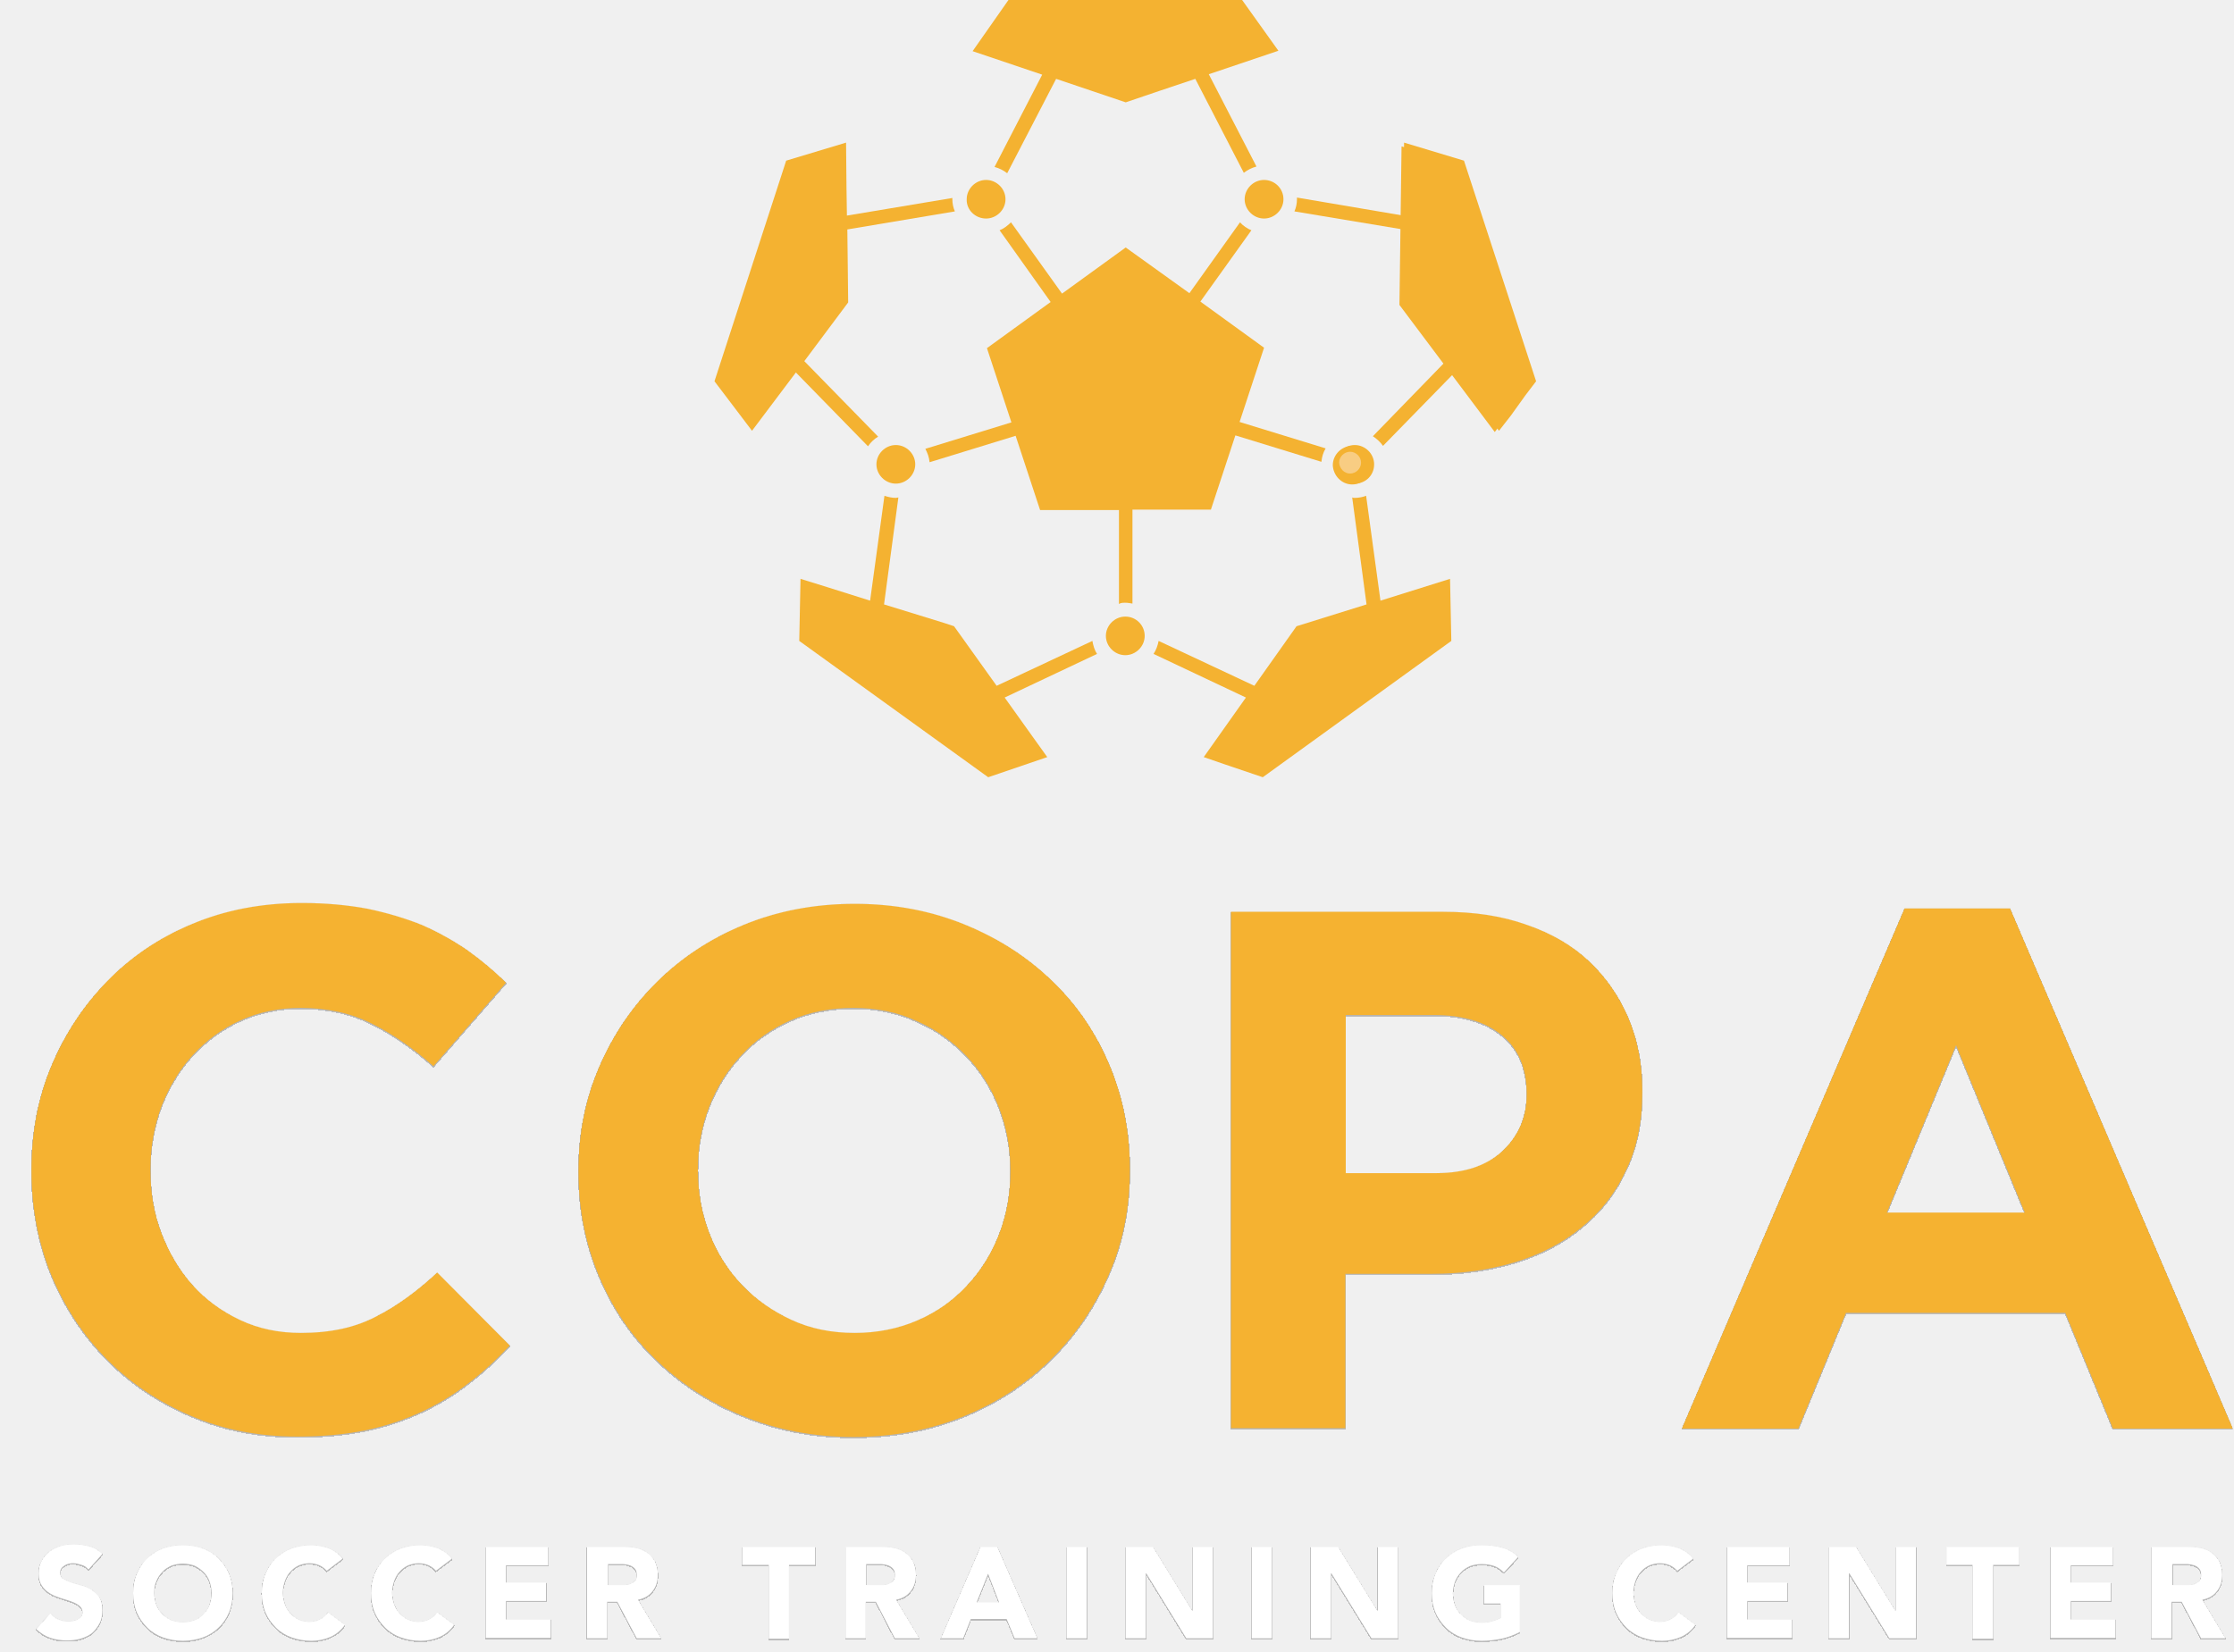
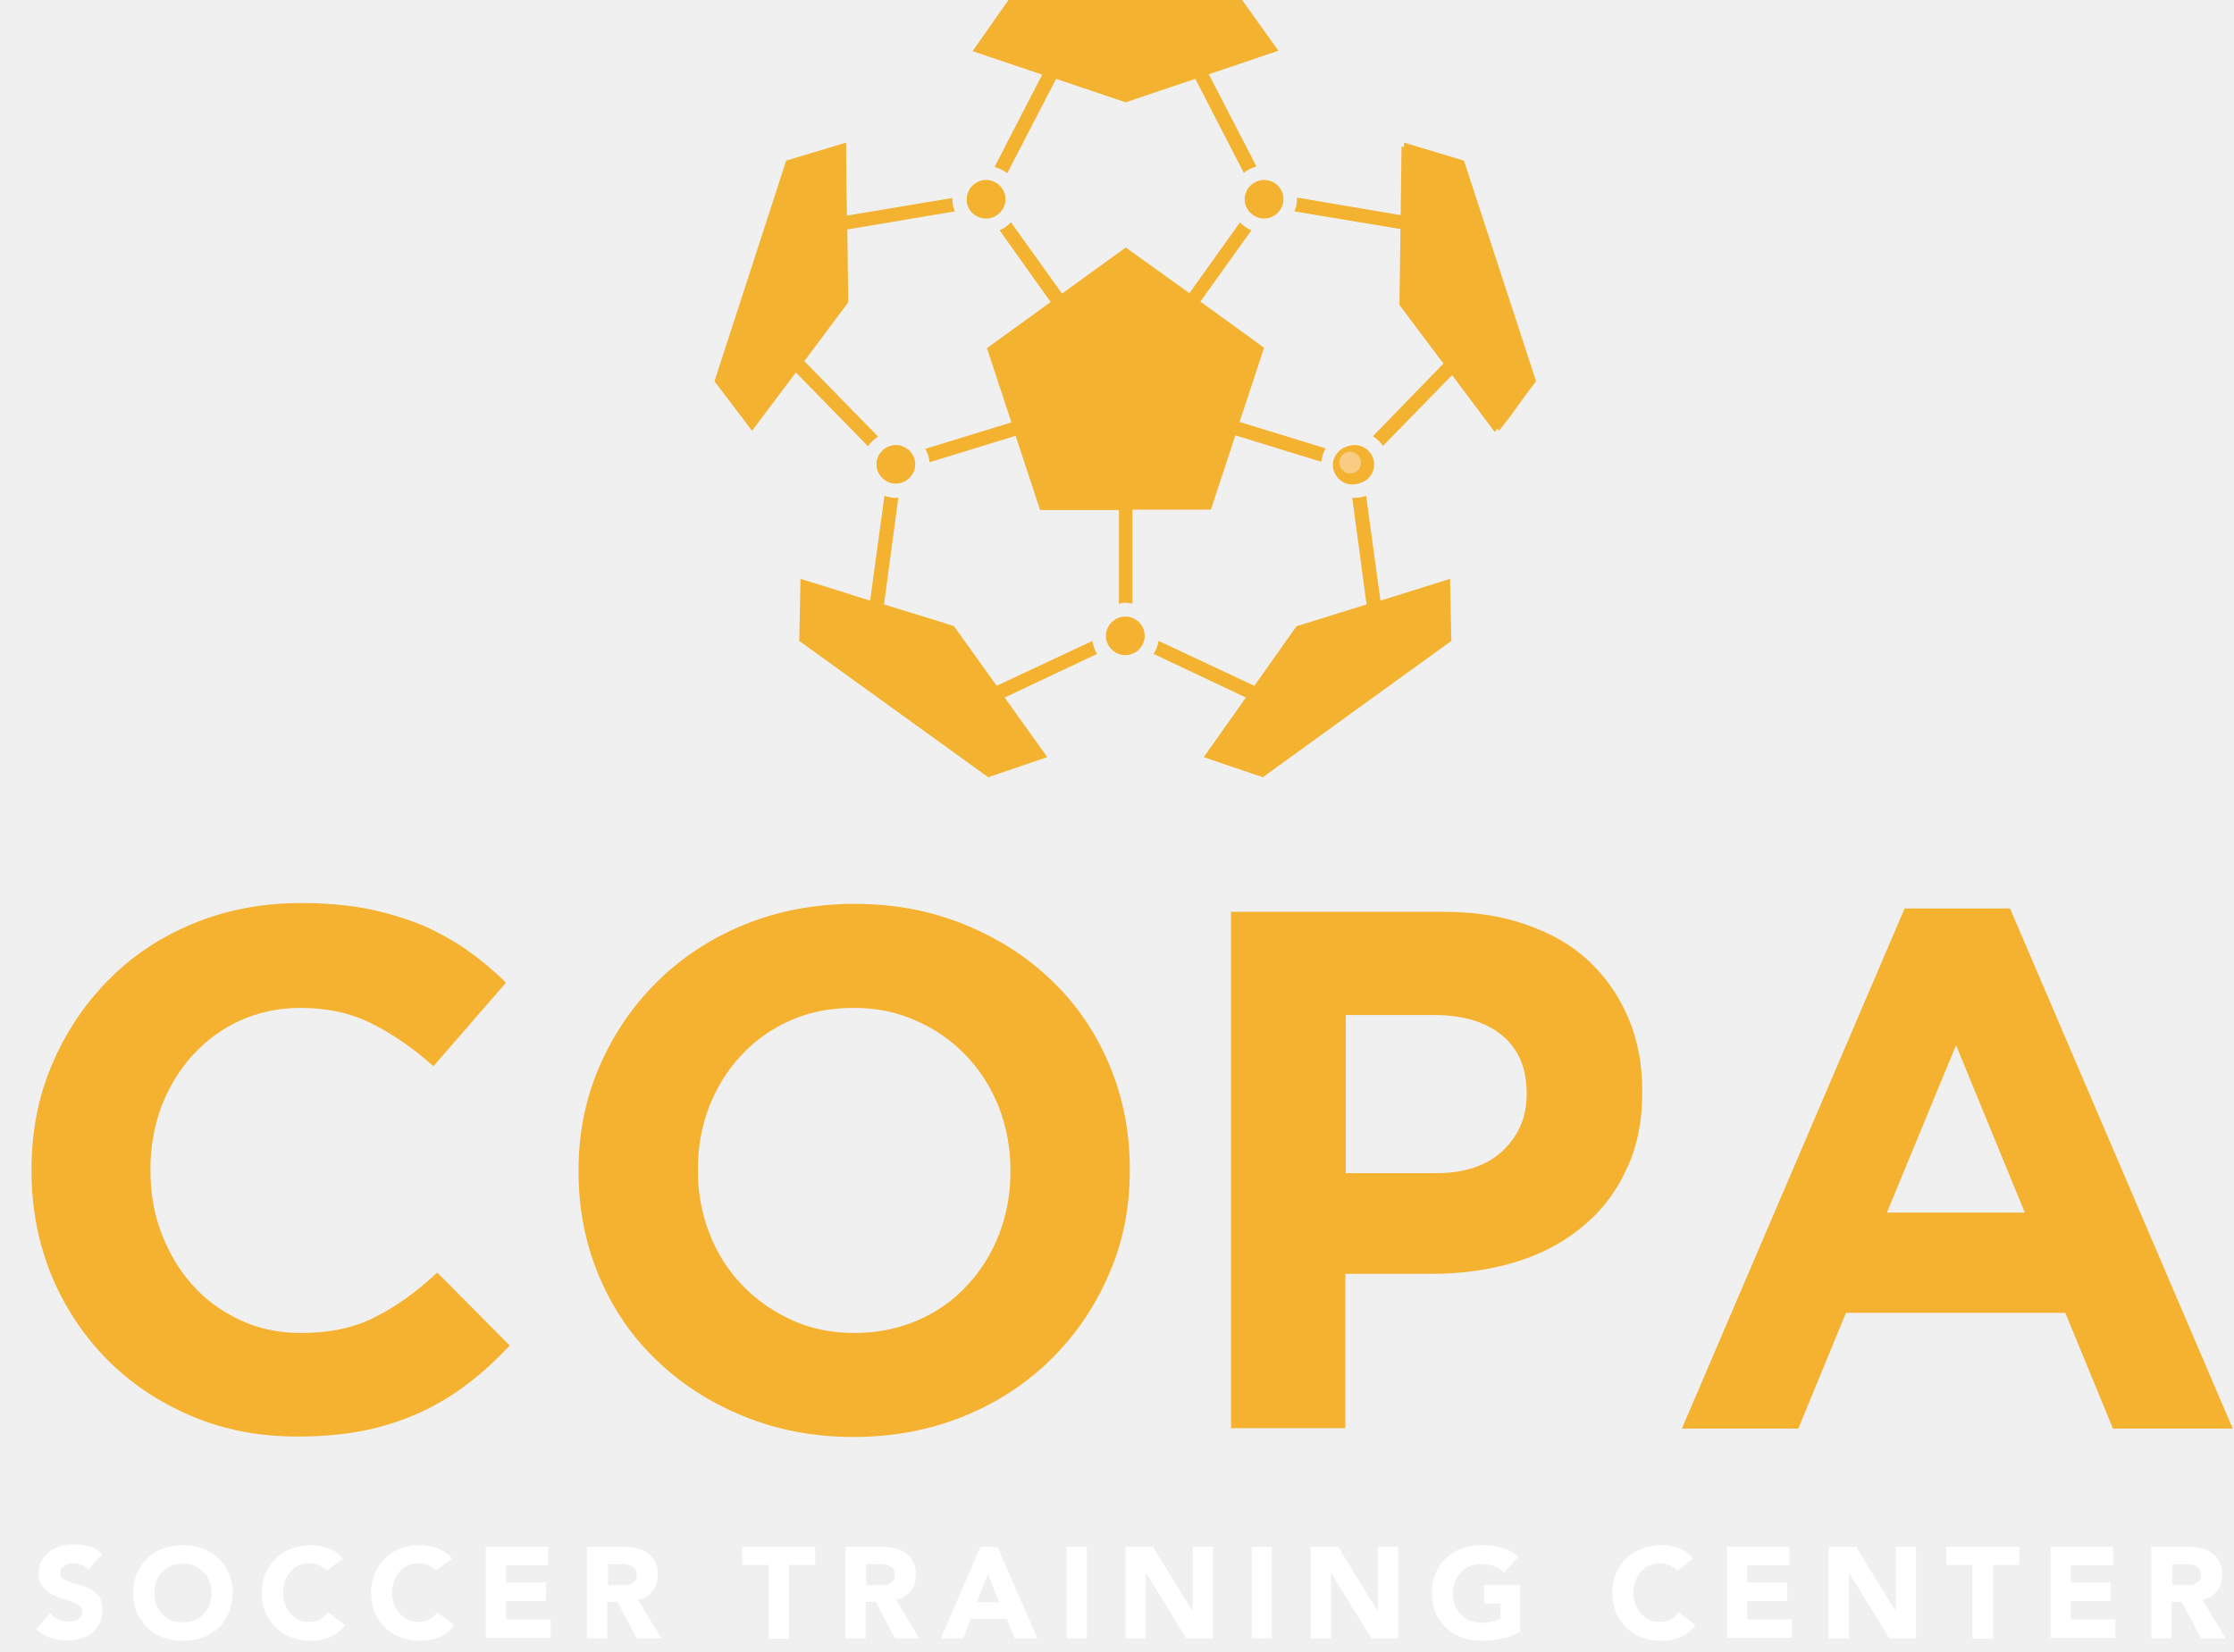
<svg xmlns="http://www.w3.org/2000/svg" width="384" height="284" viewBox="0 0 384 284" fill="none">
-   <g clip-path="url(#clip0_141:1492)" filter="url(#filter0_d_141:1492)">
+   <g>
    <path fill-rule="evenodd" clip-rule="evenodd" d="M87.626 231.32L75.157 218.773C71.677 222.018 68.197 224.542 64.644 226.344C61.092 228.219 56.814 229.157 51.739 229.157C47.897 229.157 44.417 228.436 41.227 226.921C38.037 225.407 35.355 223.46 33.035 220.864C30.787 218.34 29.047 215.384 27.742 211.995C26.438 208.605 25.858 205 25.858 201.25V200.962C25.858 197.14 26.51 193.607 27.742 190.217C29.047 186.9 30.787 183.944 33.107 181.42C35.427 178.896 38.11 176.877 41.3 175.435C44.49 173.993 47.97 173.272 51.667 173.272C56.162 173.272 60.222 174.137 63.847 175.94C67.472 177.742 71.024 180.194 74.504 183.295L86.974 168.945C84.944 166.926 82.697 165.051 80.376 163.393C77.984 161.734 75.374 160.292 72.619 159.066C69.792 157.912 66.674 156.975 63.267 156.254C59.859 155.605 56.017 155.244 51.885 155.244C44.997 155.244 38.69 156.47 33.035 158.85C27.308 161.229 22.45 164.546 18.39 168.729C14.33 172.911 11.14 177.742 8.82 183.295C6.5 188.847 5.413 194.76 5.413 201.106V201.322C5.413 207.668 6.573 213.653 8.82 219.206C11.14 224.758 14.33 229.589 18.39 233.7C22.45 237.81 27.308 241.055 32.89 243.434C38.472 245.814 44.562 246.968 51.087 246.968C55.437 246.968 59.352 246.607 62.832 245.886C66.312 245.165 69.502 244.083 72.474 242.713C75.374 241.343 78.129 239.685 80.594 237.738C82.987 235.935 85.306 233.772 87.626 231.32ZM194.2 201.25V200.962C194.2 194.616 193.04 188.703 190.72 183.151C188.4 177.598 185.137 172.767 180.932 168.729C176.727 164.618 171.725 161.373 165.925 158.994C160.125 156.614 153.818 155.388 146.93 155.388C140.043 155.388 133.663 156.614 127.863 158.994C122.063 161.373 117.061 164.691 112.856 168.873C108.651 173.055 105.389 177.887 102.996 183.439C100.604 188.992 99.444 194.905 99.444 201.25V201.467C99.444 207.812 100.604 213.725 102.924 219.278C105.244 224.83 108.506 229.661 112.711 233.7C116.916 237.81 121.918 241.055 127.718 243.434C133.518 245.814 139.826 247.04 146.713 247.04C153.6 247.04 159.98 245.814 165.78 243.434C171.58 241.055 176.582 237.738 180.787 233.555C184.992 229.373 188.255 224.542 190.647 218.989C193.04 213.509 194.2 207.596 194.2 201.25ZM173.682 201.467C173.682 205.288 173.03 208.822 171.725 212.211C170.42 215.528 168.607 218.484 166.215 221.008C163.895 223.532 161.068 225.551 157.733 226.993C154.398 228.436 150.773 229.157 146.93 229.157C142.943 229.157 139.318 228.436 136.056 226.921C132.793 225.407 129.966 223.46 127.501 220.864C125.108 218.34 123.223 215.384 121.918 211.995C120.613 208.605 119.961 205 119.961 201.25V200.962C119.961 197.14 120.613 193.607 121.918 190.217C123.223 186.9 125.036 183.944 127.428 181.42C129.748 178.896 132.576 176.877 135.838 175.435C139.101 173.993 142.725 173.272 146.713 173.272C150.628 173.272 154.253 173.993 157.515 175.507C160.85 176.949 163.678 178.968 166.143 181.564C168.535 184.088 170.42 187.045 171.725 190.434C173.03 193.823 173.682 197.428 173.682 201.178V201.467ZM282.285 187.766V187.477C282.285 182.934 281.488 178.752 279.893 175.002C278.298 171.253 276.051 168.008 273.151 165.267C270.251 162.527 266.626 160.436 262.421 158.994C258.216 157.48 253.431 156.758 248.066 156.758H211.599V245.526H231.246V218.989H246.181C251.184 218.989 255.896 218.34 260.246 217.042C264.596 215.744 268.438 213.797 271.701 211.129C274.963 208.533 277.573 205.288 279.386 201.394C281.343 197.5 282.285 192.958 282.285 187.766ZM262.421 188.198C262.421 192.02 261.043 195.193 258.361 197.789C255.606 200.385 251.836 201.683 246.906 201.683H231.319V174.497H246.471C251.401 174.497 255.316 175.651 258.143 177.959C260.971 180.266 262.421 183.583 262.421 187.982V188.198ZM383.784 245.598L345.504 156.182H327.38L289.1 245.598H309.11L317.302 225.695H355.002L363.194 245.598H383.784ZM348.042 208.461H324.335L336.225 179.689L348.042 208.461Z" fill="#F5B231" />
    <path d="M15.2 269.827C14.91 269.466 14.548 269.178 14.04 269.033C13.533 268.889 13.098 268.745 12.663 268.745C12.445 268.745 12.155 268.745 11.865 268.817C11.575 268.889 11.358 268.961 11.14 269.105C10.923 269.25 10.705 269.394 10.56 269.61C10.415 269.827 10.343 270.043 10.343 270.331C10.343 270.836 10.488 271.197 10.85 271.413C11.213 271.629 11.648 271.846 12.228 272.062C12.735 272.206 13.388 272.423 13.968 272.567C14.62 272.711 15.2 272.999 15.707 273.288C16.215 273.648 16.723 274.081 17.085 274.586C17.448 275.163 17.593 275.884 17.593 276.821C17.593 277.687 17.448 278.48 17.085 279.129C16.723 279.778 16.288 280.355 15.78 280.787C15.2 281.22 14.548 281.508 13.823 281.725C13.098 281.941 12.3 282.013 11.503 282.013C10.488 282.013 9.545 281.869 8.675 281.581C7.805 281.292 7.008 280.787 6.21 280.066L8.675 277.326C9.038 277.831 9.473 278.191 10.053 278.408C10.633 278.696 11.14 278.768 11.72 278.768C12.01 278.768 12.3 278.768 12.59 278.696C12.88 278.624 13.17 278.552 13.388 278.408C13.605 278.263 13.823 278.119 13.968 277.903C14.113 277.687 14.185 277.47 14.185 277.182C14.185 276.677 13.968 276.316 13.605 276.028C13.243 275.74 12.808 275.523 12.228 275.307C11.648 275.091 11.068 274.946 10.415 274.73C9.763 274.514 9.183 274.297 8.603 273.937C8.023 273.576 7.588 273.216 7.225 272.639C6.863 272.134 6.645 271.413 6.645 270.548C6.645 269.682 6.79 268.961 7.153 268.312C7.515 267.663 7.95 267.159 8.53 266.726C9.11 266.293 9.763 266.005 10.488 265.788C11.213 265.572 11.938 265.5 12.735 265.5C13.605 265.5 14.475 265.644 15.345 265.861C16.215 266.077 16.94 266.51 17.593 267.159L15.2 269.827Z" fill="white" />
    <path d="M22.886 273.865C22.886 272.639 23.103 271.485 23.538 270.476C23.973 269.466 24.553 268.601 25.35 267.88C26.075 267.159 27.018 266.582 28.033 266.221C29.048 265.861 30.208 265.644 31.44 265.644C32.673 265.644 33.833 265.861 34.848 266.221C35.863 266.582 36.805 267.159 37.53 267.88C38.255 268.601 38.908 269.466 39.343 270.476C39.778 271.485 39.995 272.639 39.995 273.865C39.995 275.091 39.778 276.244 39.343 277.254C38.908 278.264 38.328 279.129 37.53 279.85C36.805 280.571 35.863 281.148 34.848 281.508C33.833 281.869 32.673 282.085 31.44 282.085C30.208 282.085 29.048 281.869 28.033 281.508C27.018 281.148 26.075 280.571 25.35 279.85C24.625 279.129 23.973 278.264 23.538 277.254C23.103 276.244 22.886 275.091 22.886 273.865ZM26.51 273.865C26.51 274.586 26.655 275.307 26.873 275.884C27.09 276.461 27.453 277.038 27.888 277.47C28.323 277.903 28.83 278.264 29.41 278.552C29.99 278.768 30.715 278.912 31.44 278.912C32.165 278.912 32.89 278.768 33.47 278.552C34.05 278.336 34.558 277.975 34.993 277.47C35.428 277.038 35.79 276.461 36.008 275.884C36.225 275.307 36.37 274.586 36.37 273.865C36.37 273.144 36.225 272.495 36.008 271.846C35.79 271.197 35.428 270.692 34.993 270.259C34.558 269.827 34.05 269.466 33.47 269.178C32.89 268.961 32.165 268.817 31.44 268.817C30.715 268.817 29.99 268.961 29.41 269.178C28.83 269.466 28.323 269.755 27.888 270.259C27.453 270.692 27.09 271.269 26.873 271.846C26.583 272.423 26.51 273.072 26.51 273.865Z" fill="white" />
    <path d="M56.162 270.043C55.799 269.61 55.364 269.322 54.929 269.106C54.422 268.889 53.842 268.745 53.189 268.745C52.537 268.745 51.957 268.889 51.377 269.106C50.797 269.394 50.362 269.682 49.927 270.187C49.492 270.62 49.202 271.197 48.984 271.774C48.767 272.423 48.622 273.072 48.622 273.793C48.622 274.514 48.767 275.235 48.984 275.812C49.202 276.461 49.565 276.966 49.927 277.398C50.362 277.831 50.797 278.191 51.377 278.48C51.885 278.696 52.537 278.84 53.117 278.84C53.842 278.84 54.494 278.696 55.002 278.408C55.582 278.119 56.017 277.687 56.379 277.182L59.279 279.345C58.627 280.283 57.757 281.004 56.742 281.436C55.727 281.869 54.639 282.085 53.552 282.085C52.319 282.085 51.16 281.869 50.145 281.508C49.13 281.148 48.187 280.571 47.462 279.85C46.737 279.129 46.084 278.264 45.65 277.254C45.215 276.244 44.997 275.091 44.997 273.865C44.997 272.639 45.215 271.485 45.65 270.476C46.084 269.466 46.664 268.601 47.462 267.88C48.187 267.159 49.13 266.582 50.145 266.221C51.16 265.861 52.319 265.644 53.552 265.644C53.987 265.644 54.494 265.716 54.929 265.789C55.437 265.861 55.872 266.005 56.379 266.149C56.814 266.293 57.322 266.582 57.757 266.87C58.192 267.159 58.554 267.519 58.917 267.952L56.162 270.043Z" fill="white" />
    <path d="M74.939 270.043C74.576 269.61 74.141 269.322 73.706 269.106C73.199 268.889 72.619 268.745 71.966 268.745C71.314 268.745 70.734 268.889 70.154 269.106C69.574 269.394 69.139 269.682 68.704 270.187C68.269 270.62 67.979 271.197 67.761 271.774C67.544 272.423 67.399 273.072 67.399 273.793C67.399 274.514 67.544 275.235 67.761 275.812C67.979 276.461 68.341 276.966 68.704 277.398C69.139 277.831 69.574 278.191 70.154 278.48C70.661 278.696 71.314 278.84 71.894 278.84C72.619 278.84 73.271 278.696 73.779 278.408C74.359 278.119 74.794 277.687 75.156 277.182L78.056 279.345C77.404 280.283 76.534 281.004 75.519 281.436C74.504 281.869 73.416 282.085 72.329 282.085C71.096 282.085 69.936 281.869 68.921 281.508C67.906 281.148 66.964 280.571 66.239 279.85C65.514 279.129 64.862 278.264 64.427 277.254C63.992 276.244 63.774 275.091 63.774 273.865C63.774 272.639 63.992 271.485 64.427 270.476C64.862 269.466 65.442 268.601 66.239 267.88C66.964 267.159 67.906 266.582 68.921 266.221C69.936 265.861 71.096 265.644 72.329 265.644C72.764 265.644 73.271 265.716 73.706 265.789C74.214 265.861 74.649 266.005 75.156 266.149C75.591 266.293 76.099 266.582 76.534 266.87C76.969 267.159 77.331 267.519 77.694 267.952L74.939 270.043Z" fill="white" />
    <path d="M83.493 265.933H94.223V269.106H86.974V272.062H93.861V275.235H86.974V278.408H94.658V281.581H83.493V265.933Z" fill="white" />
    <path d="M100.966 265.933H107.056C107.853 265.933 108.651 266.005 109.376 266.149C110.101 266.293 110.753 266.582 111.26 266.942C111.768 267.303 112.203 267.808 112.565 268.385C112.855 269.034 113.073 269.755 113.073 270.692C113.073 271.774 112.783 272.783 112.203 273.504C111.623 274.298 110.753 274.802 109.666 275.019L113.653 281.653H109.448L106.113 275.379H104.373V281.653H100.893V265.933H100.966ZM104.446 272.495H106.476C106.766 272.495 107.128 272.495 107.491 272.495C107.853 272.495 108.143 272.423 108.433 272.279C108.723 272.134 108.941 271.99 109.158 271.774C109.376 271.557 109.448 271.197 109.448 270.764C109.448 270.332 109.376 270.043 109.231 269.827C109.086 269.61 108.868 269.394 108.578 269.25C108.361 269.106 107.998 269.034 107.708 268.961C107.346 268.889 107.056 268.889 106.766 268.889H104.518V272.495H104.446Z" fill="white" />
    <path d="M132.068 269.034H127.573V265.933H140.116V269.034H135.621V281.725H132.141V269.034H132.068Z" fill="white" />
    <path d="M145.336 265.933H151.426C152.223 265.933 153.02 266.005 153.745 266.149C154.47 266.293 155.123 266.582 155.63 266.942C156.138 267.303 156.573 267.808 156.935 268.385C157.225 269.034 157.443 269.755 157.443 270.692C157.443 271.774 157.153 272.783 156.573 273.504C155.993 274.298 155.123 274.802 154.035 275.019L158.023 281.653H153.818L150.556 275.379H148.816V281.653H145.336V265.933ZM148.816 272.495H150.845C151.135 272.495 151.498 272.495 151.86 272.495C152.223 272.495 152.513 272.423 152.803 272.279C153.093 272.134 153.31 271.99 153.528 271.774C153.745 271.557 153.818 271.197 153.818 270.764C153.818 270.332 153.745 270.043 153.6 269.827C153.455 269.61 153.238 269.394 152.948 269.25C152.73 269.106 152.368 269.034 152.078 268.961C151.715 268.889 151.425 268.889 151.135 268.889H148.888V272.495H148.816Z" fill="white" />
    <path d="M168.535 265.933H171.435L178.323 281.653H174.408L173.03 278.336H166.868L165.563 281.653H161.72L168.535 265.933ZM169.84 270.548L167.883 275.451H171.725L169.84 270.548Z" fill="white" />
    <path d="M183.325 265.933H186.805V281.653H183.325V265.933Z" fill="white" />
    <path d="M193.474 265.933H198.187L204.929 276.894H205.002V265.933H208.482V281.653H203.914L197.027 270.476H196.954V281.653H193.474V265.933Z" fill="white" />
    <path d="M215.151 265.933H218.631V281.653H215.151V265.933Z" fill="white" />
    <path d="M225.302 265.933H230.014L236.756 276.894H236.829V265.933H240.309V281.653H235.741L228.854 270.476H228.781V281.653H225.302V265.933Z" fill="white" />
    <path d="M261.261 280.571C260.246 281.076 259.159 281.508 258.071 281.725C256.984 281.941 255.824 282.085 254.664 282.085C253.431 282.085 252.271 281.869 251.256 281.508C250.241 281.148 249.299 280.571 248.574 279.85C247.849 279.129 247.196 278.264 246.761 277.254C246.326 276.244 246.109 275.091 246.109 273.865C246.109 272.639 246.326 271.485 246.761 270.476C247.196 269.466 247.776 268.601 248.574 267.88C249.299 267.159 250.241 266.582 251.256 266.221C252.271 265.861 253.431 265.644 254.664 265.644C255.896 265.644 257.129 265.789 258.144 266.077C259.231 266.365 260.174 266.87 260.971 267.663L258.506 270.331C257.999 269.827 257.491 269.466 256.911 269.25C256.331 269.033 255.606 268.889 254.664 268.889C253.939 268.889 253.214 269.033 252.634 269.25C252.054 269.538 251.546 269.827 251.111 270.331C250.676 270.764 250.314 271.341 250.096 271.918C249.879 272.567 249.734 273.216 249.734 273.937C249.734 274.658 249.879 275.379 250.096 275.956C250.314 276.533 250.676 277.11 251.111 277.542C251.546 277.975 252.054 278.336 252.634 278.624C253.214 278.84 253.939 278.985 254.664 278.985C255.389 278.985 256.114 278.912 256.621 278.696C257.201 278.552 257.636 278.336 257.926 278.191V275.668H255.099V272.495H261.261V280.571Z" fill="white" />
    <path d="M288.303 270.043C287.941 269.61 287.506 269.322 287.071 269.106C286.563 268.889 285.983 268.745 285.331 268.745C284.678 268.745 284.098 268.889 283.518 269.106C282.938 269.394 282.503 269.682 282.068 270.187C281.633 270.62 281.343 271.197 281.126 271.774C280.908 272.423 280.763 273.072 280.763 273.793C280.763 274.514 280.908 275.235 281.126 275.812C281.343 276.461 281.706 276.966 282.068 277.398C282.503 277.831 282.938 278.191 283.518 278.48C284.026 278.696 284.678 278.84 285.258 278.84C285.983 278.84 286.636 278.696 287.143 278.408C287.723 278.119 288.158 277.687 288.521 277.182L291.421 279.345C290.768 280.283 289.898 281.004 288.883 281.436C287.868 281.869 286.781 282.085 285.693 282.085C284.461 282.085 283.301 281.869 282.286 281.508C281.271 281.148 280.328 280.571 279.603 279.85C278.878 279.129 278.226 278.264 277.791 277.254C277.356 276.244 277.138 275.091 277.138 273.865C277.138 272.639 277.356 271.485 277.791 270.476C278.226 269.466 278.806 268.601 279.603 267.88C280.328 267.159 281.271 266.582 282.286 266.221C283.301 265.861 284.461 265.644 285.693 265.644C286.128 265.644 286.636 265.716 287.071 265.789C287.578 265.861 288.013 266.005 288.521 266.149C288.956 266.293 289.463 266.582 289.898 266.87C290.333 267.159 290.696 267.519 291.058 267.952L288.303 270.043Z" fill="white" />
    <path d="M296.858 265.933H307.588V269.106H300.338V272.062H307.225V275.235H300.338V278.408H308.023V281.581H296.858V265.933Z" fill="white" />
    <path d="M314.33 265.933H319.042L325.785 276.894H325.857V265.933H329.337V281.653H324.77L317.882 270.476H317.81V281.653H314.33V265.933Z" fill="white" />
    <path d="M339.052 269.034H334.557V265.933H347.099V269.034H342.604V281.725H339.052V269.034Z" fill="white" />
    <path d="M352.464 265.933H363.194V269.106H355.944V272.062H362.832V275.235H355.944V278.408H363.629V281.581H352.464V265.933Z" fill="white" />
    <path d="M369.863 265.933H375.953C376.751 265.933 377.548 266.005 378.273 266.149C378.998 266.293 379.651 266.582 380.158 266.942C380.666 267.303 381.101 267.808 381.463 268.385C381.753 269.034 381.971 269.755 381.971 270.692C381.971 271.774 381.681 272.783 381.101 273.504C380.521 274.298 379.651 274.802 378.563 275.019L382.551 281.653H378.346L375.011 275.379H373.271V281.653H369.791V265.933H369.863ZM373.343 272.495H375.373C375.663 272.495 376.026 272.495 376.388 272.495C376.751 272.495 377.041 272.423 377.331 272.279C377.621 272.134 377.838 271.99 378.056 271.774C378.273 271.557 378.346 271.197 378.346 270.764C378.346 270.332 378.273 270.043 378.128 269.827C377.983 269.61 377.766 269.394 377.476 269.25C377.258 269.106 376.896 269.034 376.606 268.961C376.243 268.889 375.953 268.889 375.663 268.889H373.416V272.495H373.343Z" fill="white" />
  </g>
  <path fill-rule="evenodd" clip-rule="evenodd" d="M193.425 103.622C193.86 103.622 194.222 103.694 194.657 103.766V87.613H204.155H208.142L212.347 74.85L227.137 79.393C227.209 78.6 227.427 77.806 227.862 77.085L213.072 72.542L217.277 59.779L206.33 51.847L215.102 39.588C214.377 39.3 213.652 38.795 213.144 38.218L204.445 50.405L199.225 46.655L193.497 42.545L182.55 50.477L173.778 38.218C173.198 38.795 172.545 39.3 171.82 39.588L180.593 51.919L169.645 59.851L173.85 72.615L159.06 77.157C159.423 77.879 159.713 78.6 159.785 79.465L174.575 74.922L178.78 87.686H182.188H192.337V103.838C192.627 103.622 193.062 103.622 193.425 103.622Z" fill="#F4B231" />
  <path fill-rule="evenodd" clip-rule="evenodd" d="M187.769 110.184L171.312 117.9L163.99 107.66L162.25 107.083L151.955 103.91L154.42 85.522C154.275 85.522 154.13 85.595 153.985 85.595C153.332 85.595 152.68 85.45 152.027 85.234L149.562 103.261L142.24 100.954L137.6 99.512L137.383 110.184L169.862 133.62L180.012 130.158L172.689 119.919L188.567 112.419C188.132 111.77 187.914 110.977 187.769 110.184Z" fill="#F4B231" />
  <path fill-rule="evenodd" clip-rule="evenodd" d="M170.95 28.7C171.748 28.916 172.473 29.277 173.125 29.781L181.535 13.557L193.497 17.595L199.225 15.648L205.46 13.557L213.797 29.709C214.449 29.204 215.174 28.844 215.972 28.628L207.779 12.763L219.742 8.725L213.507 0H210.027H177.692H173.343L167.18 8.797L179.142 12.835L170.95 28.7Z" fill="#F4B231" />
  <path fill-rule="evenodd" clip-rule="evenodd" d="M169.5 37.569C171.312 37.569 172.835 36.055 172.835 34.252C172.835 32.449 171.312 30.935 169.5 30.935C167.688 30.935 166.165 32.449 166.165 34.252C166.093 36.055 167.615 37.569 169.5 37.569Z" fill="#F4B231" />
  <path fill-rule="evenodd" clip-rule="evenodd" d="M150.65 79.826C150.65 81.628 152.173 83.143 153.985 83.143C155.798 83.143 157.32 81.628 157.32 79.826C157.32 78.023 155.798 76.508 153.985 76.508C152.173 76.508 150.65 78.023 150.65 79.826Z" fill="#F4B231" />
  <path fill-rule="evenodd" clip-rule="evenodd" d="M193.425 106.002C191.613 106.002 190.09 107.516 190.09 109.319C190.09 111.121 191.613 112.636 193.425 112.636C195.238 112.636 196.76 111.121 196.76 109.319C196.76 107.516 195.31 106.002 193.425 106.002Z" fill="#F4B231" />
  <path fill-rule="evenodd" clip-rule="evenodd" d="M236.199 79.826C236.199 78.023 234.677 76.508 232.864 76.508C231.052 76.508 229.529 78.023 229.529 79.826C229.529 81.628 231.052 83.143 232.864 83.143C234.749 83.143 236.199 81.7 236.199 79.826Z" fill="#F4B231" />
  <path fill-rule="evenodd" clip-rule="evenodd" d="M217.277 30.935C215.464 30.935 213.942 32.449 213.942 34.252C213.942 36.055 215.464 37.569 217.277 37.569C219.089 37.569 220.612 36.055 220.612 34.252C220.612 32.377 219.089 30.935 217.277 30.935Z" fill="#F4B231" />
  <path fill-rule="evenodd" clip-rule="evenodd" d="M237.286 103.261L234.821 85.234C234.241 85.45 233.589 85.595 232.864 85.595C232.719 85.595 232.574 85.595 232.429 85.522L234.894 103.91L222.859 107.66L215.609 117.9L199.152 110.184C199.007 110.977 198.717 111.77 198.282 112.419L214.159 119.919L206.909 130.158L210.462 131.384L217.059 133.62L249.466 110.184L249.249 99.512L237.286 103.261Z" fill="#F4B231" />
  <path fill-rule="evenodd" clip-rule="evenodd" d="M262.226 67.927L264.039 65.548L251.642 27.618L241.347 24.517L241.202 37.064L222.932 33.964C222.932 34.036 222.932 34.18 222.932 34.252C222.932 34.973 222.787 35.694 222.497 36.343L241.129 39.444L240.984 51.991L248.524 62.087L235.982 74.994C236.634 75.427 237.287 76.004 237.722 76.653L250.119 63.961L257.659 74.057L259.689 71.461L262.226 67.927Z" fill="#F4B231" />
  <path fill-rule="evenodd" clip-rule="evenodd" d="M136.803 64.034L149.2 76.725C149.635 76.076 150.215 75.499 150.94 75.066L138.253 62.087L145.793 51.991L145.648 39.444L164.135 36.343C163.845 35.694 163.7 34.973 163.7 34.252C163.7 34.18 163.7 34.108 163.7 34.036L145.575 37.064L145.503 32.305L145.43 24.517L135.136 27.618L122.811 65.548L125.276 68.793L129.263 74.057L136.803 64.034Z" fill="#F4B231" />
  <path fill-rule="evenodd" clip-rule="evenodd" d="M232.429 83.287C234.242 83.287 235.764 81.773 235.764 79.97C235.764 78.167 234.242 76.653 232.429 76.653C230.617 76.653 229.094 78.167 229.094 79.97C229.167 81.773 230.617 83.287 232.429 83.287Z" fill="#F4B231" />
  <path fill-rule="evenodd" clip-rule="evenodd" d="M232.066 81.412C233.081 81.412 233.951 80.547 233.951 79.537C233.951 78.528 233.081 77.662 232.066 77.662C231.051 77.662 230.181 78.528 230.181 79.537C230.254 80.547 231.051 81.412 232.066 81.412Z" fill="#F8CD83" />
  <path fill-rule="evenodd" clip-rule="evenodd" d="M251.061 28.267L240.911 25.166L240.549 52.424L256.934 74.273L263.386 65.836L251.061 28.267Z" fill="#F4B231" />
  <defs>
-     <filter id="filter0_d_141:1492" x="-0.133" y="153.514" width="384.05" height="130.753" filterUnits="userSpaceOnUse" color-interpolation-filters="sRGB">
-       <feFlood flood-opacity="0" result="BackgroundImageFix" />
-       <feColorMatrix in="SourceAlpha" type="matrix" values="0 0 0 0 0 0 0 0 0 0 0 0 0 0 0 0 0 0 127 0" result="hardAlpha" />
-       <feOffset dy="0.133" />
-       <feGaussianBlur stdDeviation="0.067" />
-       <feColorMatrix type="matrix" values="0 0 0 0 0 0 0 0 0 0 0 0 0 0 0 0 0 0 0.25 0" />
-       <feBlend mode="normal" in2="BackgroundImageFix" result="effect1_dropShadow_141:1492" />
-       <feBlend mode="normal" in="SourceGraphic" in2="effect1_dropShadow_141:1492" result="shape" />
-     </filter>
-     <clipPath id="clip0_141:1492">
-       <rect width="383.784" height="130.486" fill="white" transform="translate(0 153.514)" />
-     </clipPath>
-   </defs>
+ </defs>
</svg>
